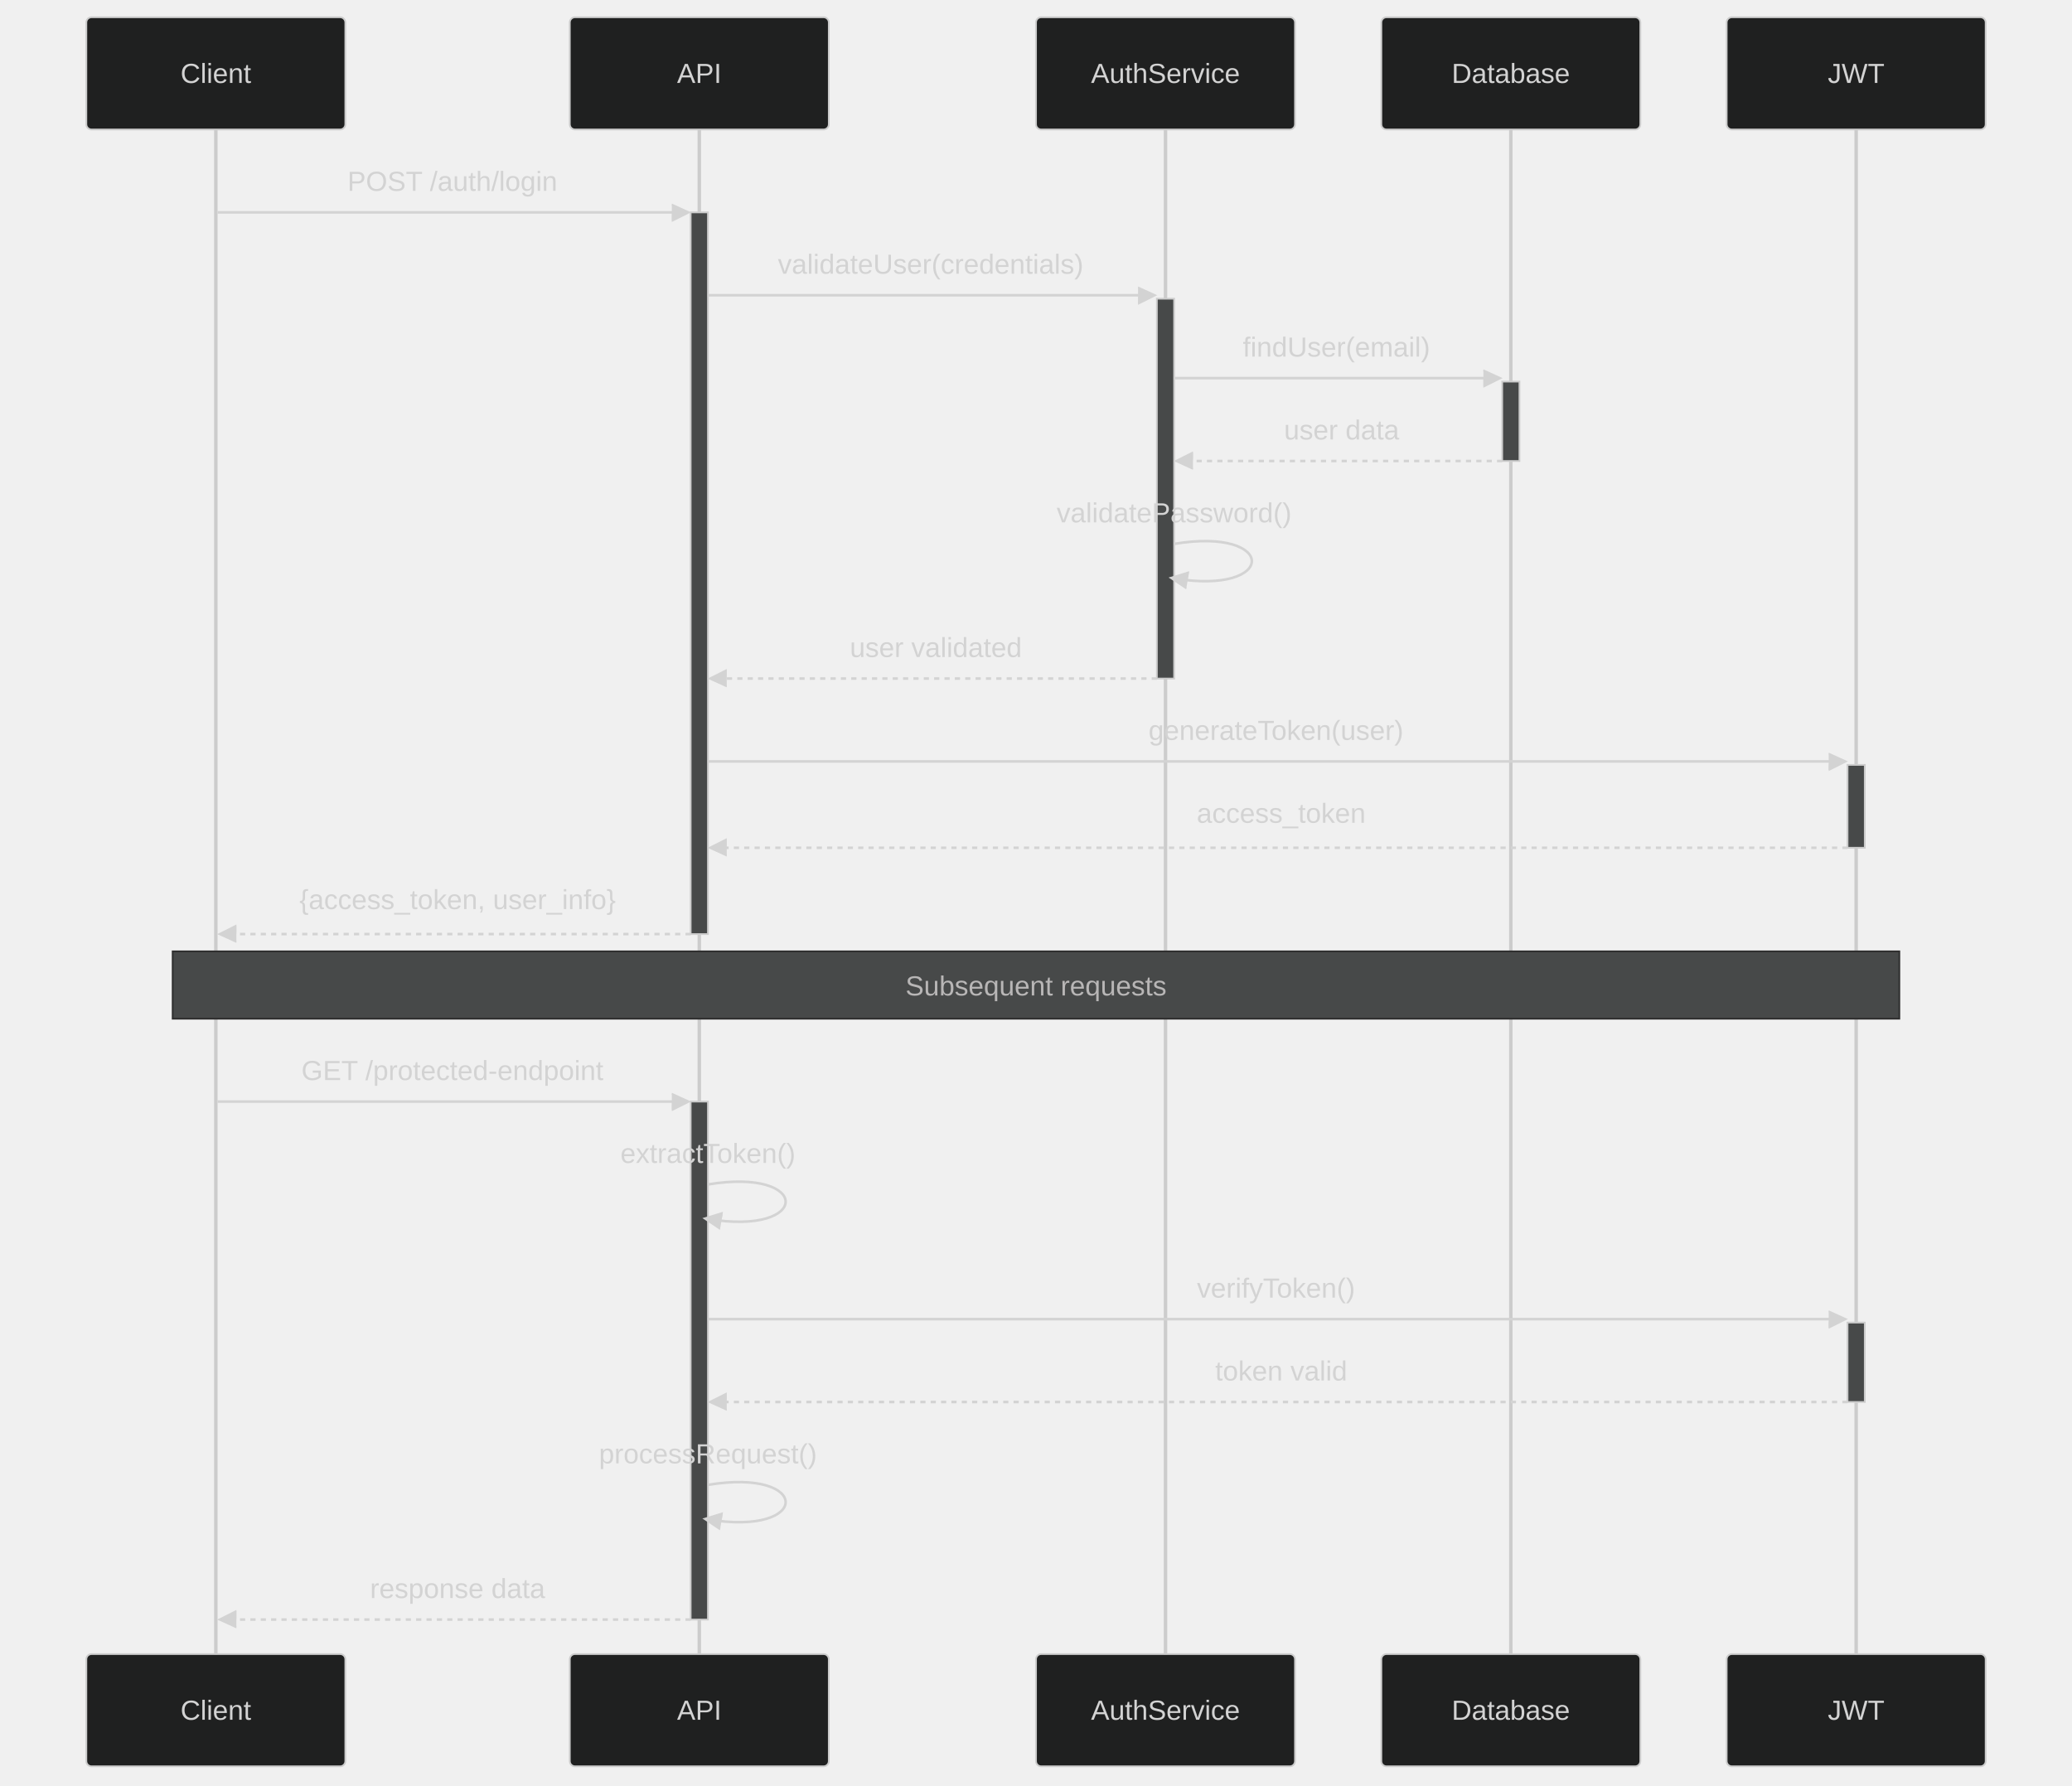
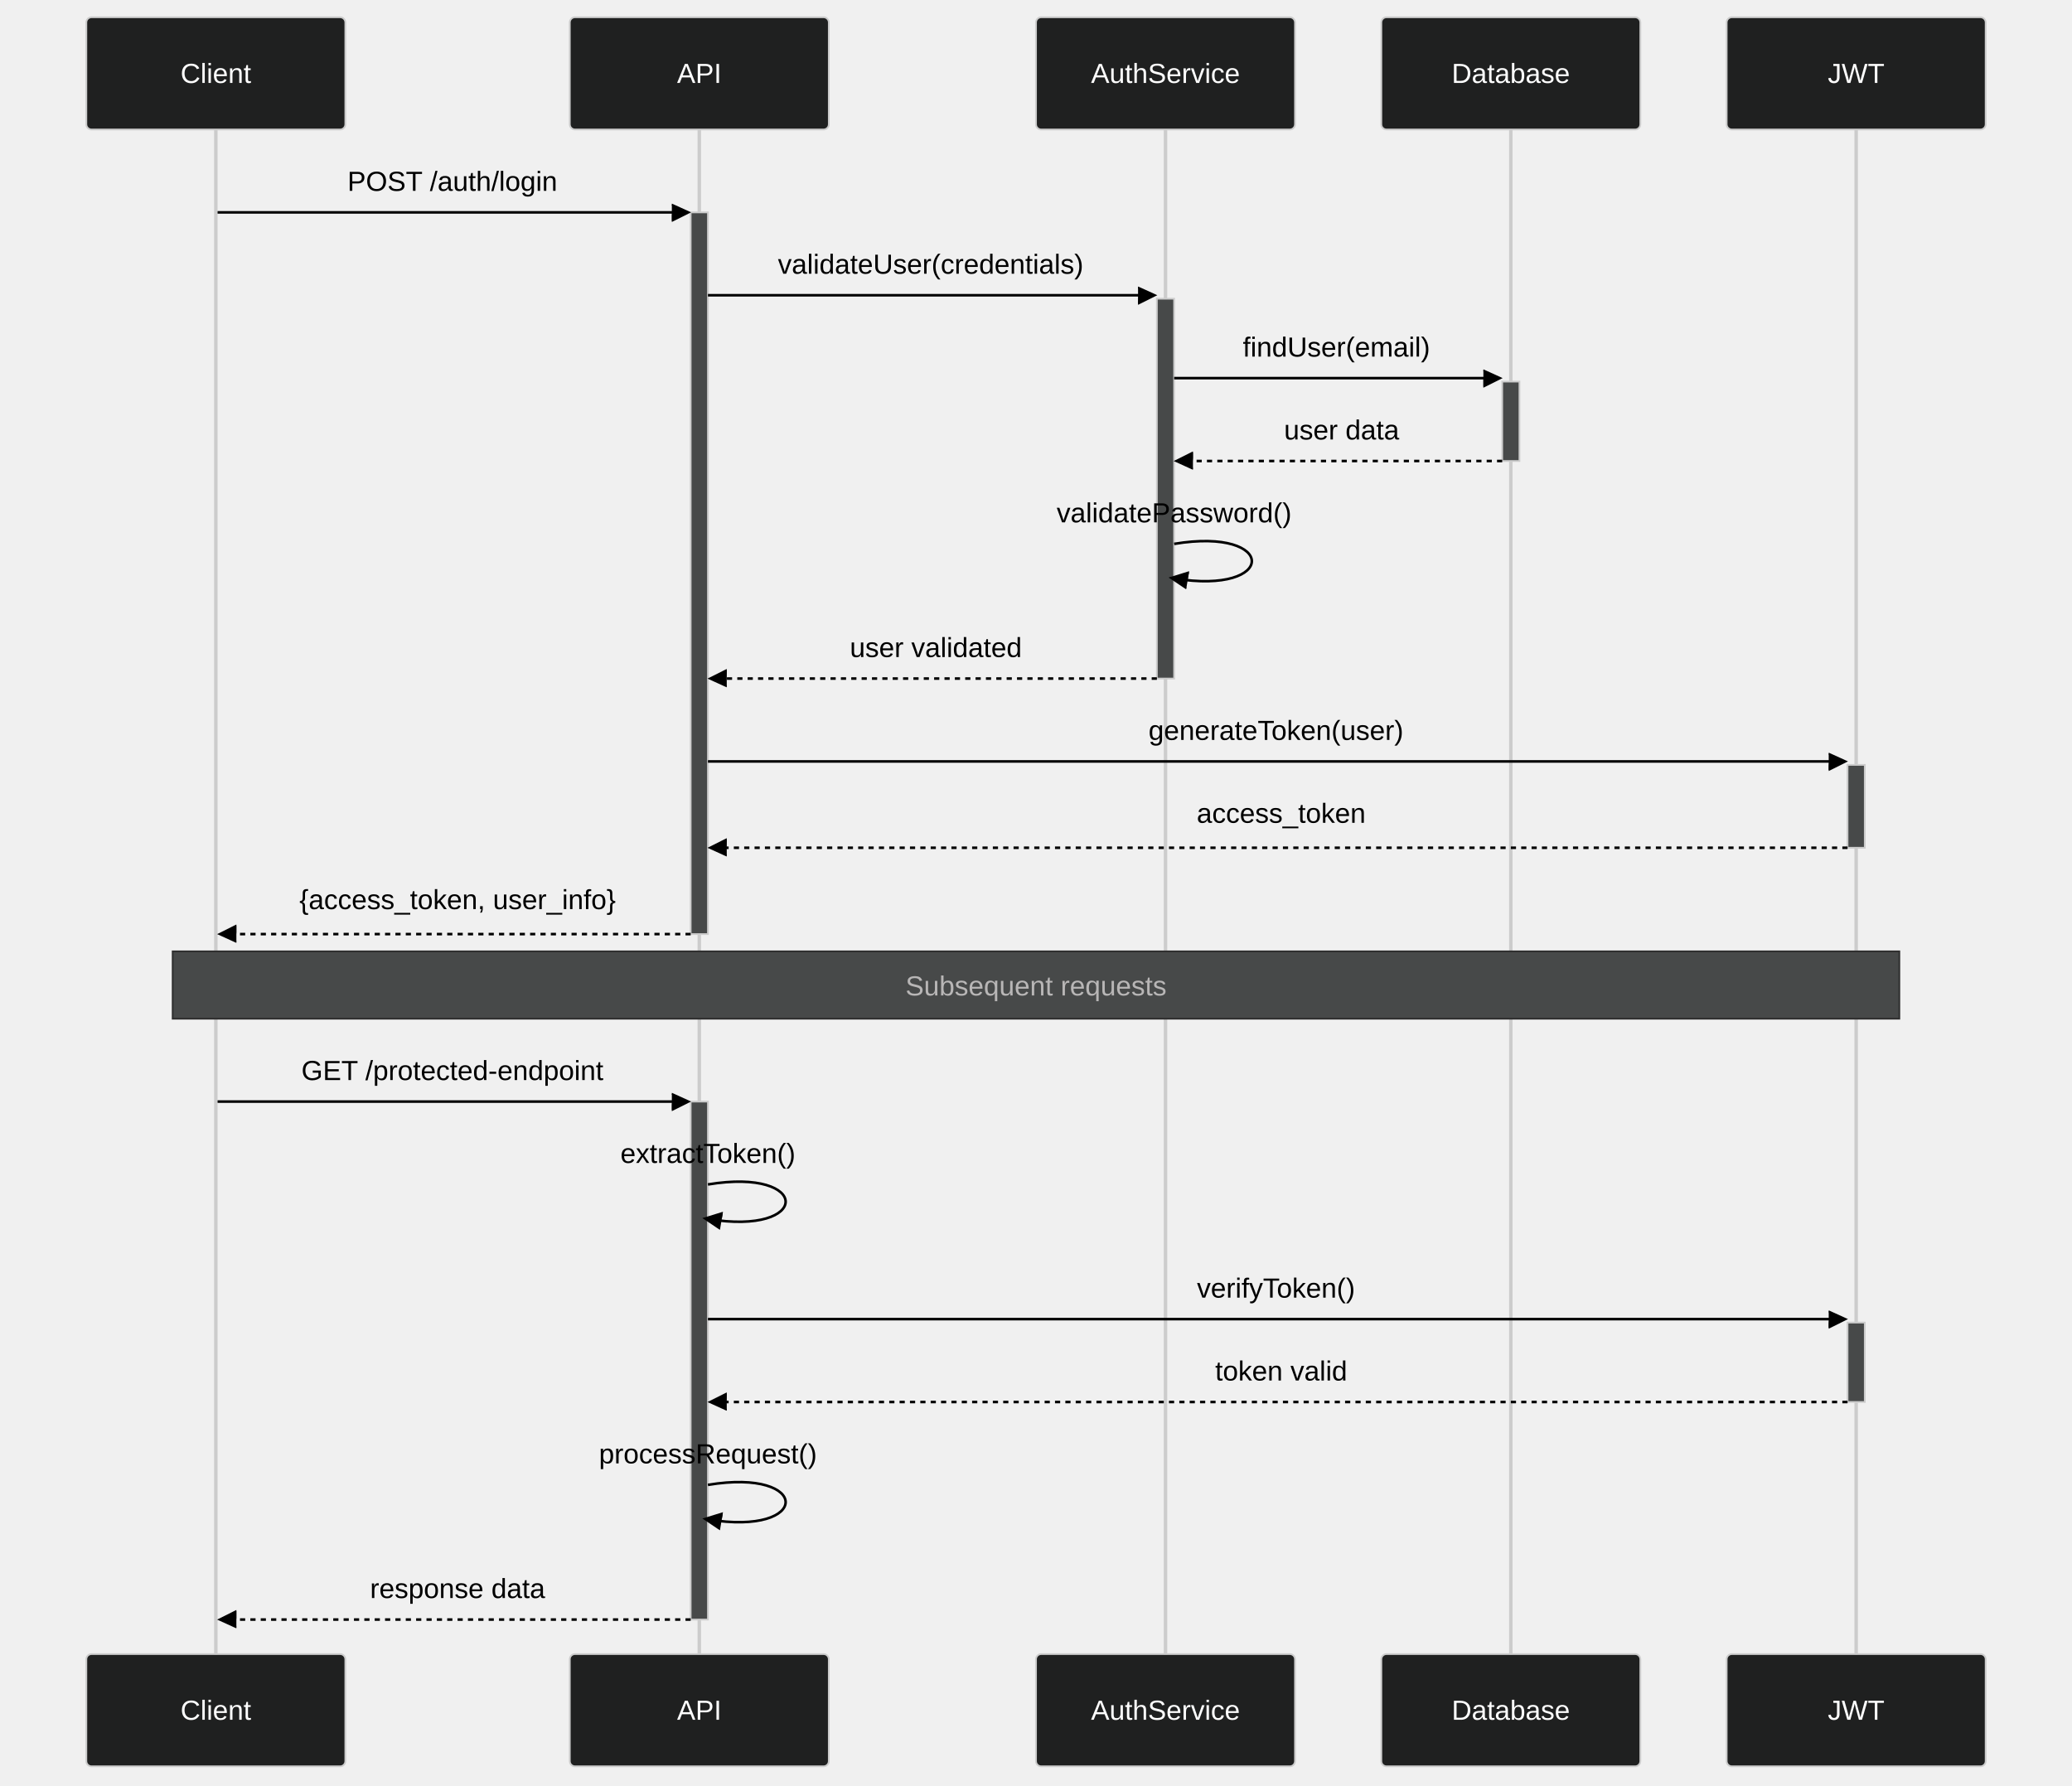
<svg xmlns="http://www.w3.org/2000/svg" aria-roledescription="sequence" role="graphics-document document" viewBox="-50 -10 1200 1034" style="max-width: 1200px; background-color: white;" width="100%" id="my-svg">
  <g>
    <rect class="actor actor-bottom" ry="3" rx="3" name="JWT" height="65" width="150" stroke="#666" fill="#eaeaea" y="948" x="950" />
    <text style="text-anchor: middle; font-size: 16px; font-weight: 400;" class="actor actor-box" alignment-baseline="central" dominant-baseline="central" y="980.5" x="1025">
      <tspan dy="0" x="1025">JWT</tspan>
    </text>
  </g>
  <g>
    <rect class="actor actor-bottom" ry="3" rx="3" name="Database" height="65" width="150" stroke="#666" fill="#eaeaea" y="948" x="750" />
    <text style="text-anchor: middle; font-size: 16px; font-weight: 400;" class="actor actor-box" alignment-baseline="central" dominant-baseline="central" y="980.5" x="825">
      <tspan dy="0" x="825">Database</tspan>
    </text>
  </g>
  <g>
    <rect class="actor actor-bottom" ry="3" rx="3" name="AuthService" height="65" width="150" stroke="#666" fill="#eaeaea" y="948" x="550" />
    <text style="text-anchor: middle; font-size: 16px; font-weight: 400;" class="actor actor-box" alignment-baseline="central" dominant-baseline="central" y="980.5" x="625">
      <tspan dy="0" x="625">AuthService</tspan>
    </text>
  </g>
  <g>
    <rect class="actor actor-bottom" ry="3" rx="3" name="API" height="65" width="150" stroke="#666" fill="#eaeaea" y="948" x="280" />
    <text style="text-anchor: middle; font-size: 16px; font-weight: 400;" class="actor actor-box" alignment-baseline="central" dominant-baseline="central" y="980.5" x="355">
      <tspan dy="0" x="355">API</tspan>
    </text>
  </g>
  <g>
    <rect class="actor actor-bottom" ry="3" rx="3" name="Client" height="65" width="150" stroke="#666" fill="#eaeaea" y="948" x="0" />
    <text style="text-anchor: middle; font-size: 16px; font-weight: 400;" class="actor actor-box" alignment-baseline="central" dominant-baseline="central" y="980.5" x="75">
      <tspan dy="0" x="75">Client</tspan>
    </text>
  </g>
  <g>
    <line name="JWT" stroke="#999" stroke-width="0.5px" class="actor-line 200" y2="948" x2="1025" y1="65" x1="1025" id="actor4" />
    <g id="root-4">
      <rect class="actor actor-top" ry="3" rx="3" name="JWT" height="65" width="150" stroke="#666" fill="#eaeaea" y="0" x="950" />
      <text style="text-anchor: middle; font-size: 16px; font-weight: 400;" class="actor actor-box" alignment-baseline="central" dominant-baseline="central" y="32.5" x="1025">
        <tspan dy="0" x="1025">JWT</tspan>
      </text>
    </g>
  </g>
  <g>
    <line name="Database" stroke="#999" stroke-width="0.5px" class="actor-line 200" y2="948" x2="825" y1="65" x1="825" id="actor3" />
    <g id="root-3">
      <rect class="actor actor-top" ry="3" rx="3" name="Database" height="65" width="150" stroke="#666" fill="#eaeaea" y="0" x="750" />
      <text style="text-anchor: middle; font-size: 16px; font-weight: 400;" class="actor actor-box" alignment-baseline="central" dominant-baseline="central" y="32.5" x="825">
        <tspan dy="0" x="825">Database</tspan>
      </text>
    </g>
  </g>
  <g>
    <line name="AuthService" stroke="#999" stroke-width="0.5px" class="actor-line 200" y2="948" x2="625" y1="65" x1="625" id="actor2" />
    <g id="root-2">
      <rect class="actor actor-top" ry="3" rx="3" name="AuthService" height="65" width="150" stroke="#666" fill="#eaeaea" y="0" x="550" />
      <text style="text-anchor: middle; font-size: 16px; font-weight: 400;" class="actor actor-box" alignment-baseline="central" dominant-baseline="central" y="32.5" x="625">
        <tspan dy="0" x="625">AuthService</tspan>
      </text>
    </g>
  </g>
  <g>
    <line name="API" stroke="#999" stroke-width="0.5px" class="actor-line 200" y2="948" x2="355" y1="65" x1="355" id="actor1" />
    <g id="root-1">
      <rect class="actor actor-top" ry="3" rx="3" name="API" height="65" width="150" stroke="#666" fill="#eaeaea" y="0" x="280" />
      <text style="text-anchor: middle; font-size: 16px; font-weight: 400;" class="actor actor-box" alignment-baseline="central" dominant-baseline="central" y="32.5" x="355">
        <tspan dy="0" x="355">API</tspan>
      </text>
    </g>
  </g>
  <g>
    <line name="Client" stroke="#999" stroke-width="0.5px" class="actor-line 200" y2="948" x2="75" y1="65" x1="75" id="actor0" />
    <g id="root-0">
      <rect class="actor actor-top" ry="3" rx="3" name="Client" height="65" width="150" stroke="#666" fill="#eaeaea" y="0" x="0" />
      <text style="text-anchor: middle; font-size: 16px; font-weight: 400;" class="actor actor-box" alignment-baseline="central" dominant-baseline="central" y="32.5" x="75">
        <tspan dy="0" x="75">Client</tspan>
      </text>
    </g>
  </g>
-   <style>#my-svg{font-family:"trebuchet ms",verdana,arial,sans-serif;font-size:16px;fill:#ccc;}@keyframes edge-animation-frame{from{stroke-dashoffset:0;}}@keyframes dash{to{stroke-dashoffset:0;}}#my-svg .edge-animation-slow{stroke-dasharray:9,5!important;stroke-dashoffset:900;animation:dash 50s linear infinite;stroke-linecap:round;}#my-svg .edge-animation-fast{stroke-dasharray:9,5!important;stroke-dashoffset:900;animation:dash 20s linear infinite;stroke-linecap:round;}#my-svg .error-icon{fill:#a44141;}#my-svg .error-text{fill:#ddd;stroke:#ddd;}#my-svg .edge-thickness-normal{stroke-width:1px;}#my-svg .edge-thickness-thick{stroke-width:3.5px;}#my-svg .edge-pattern-solid{stroke-dasharray:0;}#my-svg .edge-thickness-invisible{stroke-width:0;fill:none;}#my-svg .edge-pattern-dashed{stroke-dasharray:3;}#my-svg .edge-pattern-dotted{stroke-dasharray:2;}#my-svg .marker{fill:lightgrey;stroke:lightgrey;}#my-svg .marker.cross{stroke:lightgrey;}#my-svg svg{font-family:"trebuchet ms",verdana,arial,sans-serif;font-size:16px;}#my-svg p{margin:0;}#my-svg .actor{stroke:#ccc;fill:#1f2020;}#my-svg text.actor&gt;tspan{fill:lightgrey;stroke:none;}#my-svg .actor-line{stroke:#ccc;}#my-svg .innerArc{stroke-width:1.5;stroke-dasharray:none;}#my-svg .messageLine0{stroke-width:1.5;stroke-dasharray:none;stroke:lightgrey;}#my-svg .messageLine1{stroke-width:1.5;stroke-dasharray:2,2;stroke:lightgrey;}#my-svg #arrowhead path{fill:lightgrey;stroke:lightgrey;}#my-svg .sequenceNumber{fill:black;}#my-svg #sequencenumber{fill:lightgrey;}#my-svg #crosshead path{fill:lightgrey;stroke:lightgrey;}#my-svg .messageText{fill:lightgrey;stroke:none;}#my-svg .labelBox{stroke:#ccc;fill:#1f2020;}#my-svg .labelText,#my-svg .labelText&gt;tspan{fill:lightgrey;stroke:none;}#my-svg .loopText,#my-svg .loopText&gt;tspan{fill:lightgrey;stroke:none;}#my-svg .loopLine{stroke-width:2px;stroke-dasharray:2,2;stroke:#ccc;fill:#ccc;}#my-svg .note{stroke:hsl(180, 0%, 18.353%);fill:hsl(180, 1.587%, 28.353%);}#my-svg .noteText,#my-svg .noteText&gt;tspan{fill:rgb(183.848, 181.552, 181.552);stroke:none;}#my-svg .activation0{fill:hsl(180, 1.587%, 28.353%);stroke:#ccc;}#my-svg .activation1{fill:hsl(180, 1.587%, 28.353%);stroke:#ccc;}#my-svg .activation2{fill:hsl(180, 1.587%, 28.353%);stroke:#ccc;}#my-svg .actorPopupMenu{position:absolute;}#my-svg .actorPopupMenuPanel{position:absolute;fill:#1f2020;box-shadow:0px 8px 16px 0px rgba(0,0,0,0.2);filter:drop-shadow(3px 5px 2px rgb(0 0 0 / 0.4));}#my-svg .actor-man line{stroke:#ccc;fill:#1f2020;}#my-svg .actor-man circle,#my-svg line{stroke:#ccc;fill:#1f2020;stroke-width:2px;}#my-svg :root{--mermaid-font-family:"trebuchet ms",verdana,arial,sans-serif;}</style>
+   <style>#my-svg{font-family:"trebuchet ms",verdana,arial,sans-serif;font-size:16px;fill:#ccc;}@keyframes edge-animation-frame{from{stroke-dashoffset:0;}}@keyframes dash{to{stroke-dashoffset:0;}}#my-svg .edge-animation-slow{stroke-dasharray:9,5!important;stroke-dashoffset:900;animation:dash 50s linear infinite;stroke-linecap:round;}#my-svg .edge-animation-fast{stroke-dasharray:9,5!important;stroke-dashoffset:900;animation:dash 20s linear infinite;stroke-linecap:round;}#my-svg .error-icon{fill:#a44141;}#my-svg .error-text{fill:#ddd;stroke:#ddd;}#my-svg .edge-thickness-normal{stroke-width:1px;}#my-svg .edge-thickness-thick{stroke-width:3.5px;}#my-svg .edge-pattern-solid{stroke-dasharray:0;}#my-svg .edge-thickness-invisible{stroke-width:0;fill:none;}#my-svg .edge-pattern-dashed{stroke-dasharray:3;}#my-svg .edge-pattern-dotted{stroke-dasharray:2;}#my-svg .marker{fill:black;stroke:black;}#my-svg .marker.cross{stroke:black;}#my-svg svg{font-family:"trebuchet ms",verdana,arial,sans-serif;font-size:16px;}#my-svg p{margin:0;}#my-svg .actor{stroke:#ccc;fill:#1f2020;}#my-svg text.actor&gt;tspan{fill:white;stroke:none;}#my-svg .actor-line{stroke:#ccc;}#my-svg .innerArc{stroke-width:1.5;stroke-dasharray:none;}#my-svg .messageLine0{stroke-width:1.5;stroke-dasharray:none;stroke:black;}#my-svg .messageLine1{stroke-width:1.5;stroke-dasharray:2,2;stroke:black;}#my-svg #arrowhead path{fill:black;stroke:black;}#my-svg .sequenceNumber{fill:black;}#my-svg #sequencenumber{fill:black;}#my-svg #crosshead path{fill:black;stroke:black;}#my-svg .messageText{fill:black;stroke:none;}#my-svg .labelBox{stroke:#ccc;fill:#1f2020;}#my-svg .labelText,#my-svg .labelText&gt;tspan{fill:black;stroke:none;}#my-svg .loopText,#my-svg .loopText&gt;tspan{fill:black;stroke:none;}#my-svg .loopLine{stroke-width:2px;stroke-dasharray:2,2;stroke:#ccc;fill:#ccc;}#my-svg .note{stroke:hsl(180, 0%, 18.353%);fill:hsl(180, 1.587%, 28.353%);}#my-svg .noteText,#my-svg .noteText&gt;tspan{fill:rgb(183.848, 181.552, 181.552);stroke:none;}#my-svg .activation0{fill:hsl(180, 1.587%, 28.353%);stroke:#ccc;}#my-svg .activation1{fill:hsl(180, 1.587%, 28.353%);stroke:#ccc;}#my-svg .activation2{fill:hsl(180, 1.587%, 28.353%);stroke:#ccc;}#my-svg .actorPopupMenu{position:absolute;}#my-svg .actorPopupMenuPanel{position:absolute;fill:#1f2020;box-shadow:0px 8px 16px 0px rgba(0,0,0,0.2);filter:drop-shadow(3px 5px 2px rgb(0 0 0 / 0.4));}#my-svg .actor-man line{stroke:#ccc;fill:#1f2020;}#my-svg .actor-man circle,#my-svg line{stroke:#ccc;fill:#1f2020;stroke-width:2px;}#my-svg :root{--mermaid-font-family:"trebuchet ms",verdana,arial,sans-serif;}</style>
  <g />
  <defs>
    <symbol height="24" width="24" id="computer">
      <path d="M2 2v13h20v-13h-20zm18 11h-16v-9h16v9zm-10.228 6l.466-1h3.524l.467 1h-4.457zm14.228 3h-24l2-6h2.104l-1.33 4h18.45l-1.297-4h2.073l2 6zm-5-10h-14v-7h14v7z" transform="scale(.5)" />
    </symbol>
  </defs>
  <defs>
    <symbol clip-rule="evenodd" fill-rule="evenodd" id="database">
      <path d="M12.258.001l.256.004.255.005.253.008.251.01.249.012.247.015.246.016.242.019.241.02.239.023.236.024.233.027.231.028.229.031.225.032.223.034.22.036.217.038.214.04.211.041.208.043.205.045.201.046.198.048.194.05.191.051.187.053.183.054.18.056.175.057.172.059.168.06.163.061.16.063.155.064.15.066.074.033.073.033.071.034.07.034.069.035.068.035.067.035.066.035.064.036.064.036.062.036.06.036.06.037.058.037.058.037.055.038.055.038.053.038.052.038.051.039.05.039.048.039.047.039.045.04.044.04.043.04.041.04.04.041.039.041.037.041.036.041.034.041.033.042.032.042.03.042.029.042.027.042.026.043.024.043.023.043.021.043.02.043.018.044.017.043.015.044.013.044.012.044.011.045.009.044.007.045.006.045.004.045.002.045.001.045v17l-.001.045-.002.045-.004.045-.006.045-.007.045-.009.044-.011.045-.012.044-.013.044-.015.044-.017.043-.018.044-.02.043-.021.043-.023.043-.024.043-.026.043-.027.042-.029.042-.03.042-.032.042-.033.042-.034.041-.036.041-.037.041-.039.041-.04.041-.041.04-.043.04-.044.04-.045.04-.047.039-.048.039-.05.039-.051.039-.052.038-.053.038-.055.038-.055.038-.058.037-.058.037-.06.037-.06.036-.062.036-.064.036-.064.036-.066.035-.067.035-.068.035-.069.035-.07.034-.071.034-.073.033-.074.033-.15.066-.155.064-.16.063-.163.061-.168.06-.172.059-.175.057-.18.056-.183.054-.187.053-.191.051-.194.05-.198.048-.201.046-.205.045-.208.043-.211.041-.214.04-.217.038-.22.036-.223.034-.225.032-.229.031-.231.028-.233.027-.236.024-.239.023-.241.02-.242.019-.246.016-.247.015-.249.012-.251.01-.253.008-.255.005-.256.004-.258.001-.258-.001-.256-.004-.255-.005-.253-.008-.251-.01-.249-.012-.247-.015-.245-.016-.243-.019-.241-.02-.238-.023-.236-.024-.234-.027-.231-.028-.228-.031-.226-.032-.223-.034-.22-.036-.217-.038-.214-.04-.211-.041-.208-.043-.204-.045-.201-.046-.198-.048-.195-.05-.19-.051-.187-.053-.184-.054-.179-.056-.176-.057-.172-.059-.167-.06-.164-.061-.159-.063-.155-.064-.151-.066-.074-.033-.072-.033-.072-.034-.07-.034-.069-.035-.068-.035-.067-.035-.066-.035-.064-.036-.063-.036-.062-.036-.061-.036-.06-.037-.058-.037-.057-.037-.056-.038-.055-.038-.053-.038-.052-.038-.051-.039-.049-.039-.049-.039-.046-.039-.046-.04-.044-.04-.043-.04-.041-.04-.04-.041-.039-.041-.037-.041-.036-.041-.034-.041-.033-.042-.032-.042-.03-.042-.029-.042-.027-.042-.026-.043-.024-.043-.023-.043-.021-.043-.02-.043-.018-.044-.017-.043-.015-.044-.013-.044-.012-.044-.011-.045-.009-.044-.007-.045-.006-.045-.004-.045-.002-.045-.001-.045v-17l.001-.045.002-.045.004-.045.006-.045.007-.045.009-.044.011-.045.012-.044.013-.044.015-.044.017-.043.018-.044.02-.043.021-.043.023-.043.024-.043.026-.043.027-.042.029-.042.03-.042.032-.042.033-.042.034-.041.036-.041.037-.041.039-.041.04-.041.041-.04.043-.04.044-.04.046-.04.046-.039.049-.039.049-.039.051-.039.052-.038.053-.038.055-.038.056-.038.057-.037.058-.037.06-.037.061-.036.062-.036.063-.036.064-.036.066-.035.067-.035.068-.035.069-.035.07-.034.072-.034.072-.033.074-.033.151-.066.155-.064.159-.063.164-.061.167-.06.172-.059.176-.057.179-.056.184-.054.187-.053.19-.051.195-.05.198-.048.201-.046.204-.045.208-.043.211-.041.214-.04.217-.038.22-.036.223-.034.226-.032.228-.031.231-.028.234-.027.236-.024.238-.023.241-.02.243-.019.245-.016.247-.015.249-.012.251-.01.253-.008.255-.005.256-.004.258-.001.258.001zm-9.258 20.499v.01l.001.021.003.021.004.022.005.021.006.022.007.022.009.023.01.022.011.023.012.023.013.023.015.023.016.024.017.023.018.024.019.024.021.024.022.025.023.024.024.025.052.049.056.05.061.051.066.051.07.051.075.051.079.052.084.052.088.052.092.052.097.052.102.051.105.052.11.052.114.051.119.051.123.051.127.05.131.05.135.05.139.048.144.049.147.047.152.047.155.047.16.045.163.045.167.043.171.043.176.041.178.041.183.039.187.039.19.037.194.035.197.035.202.033.204.031.209.03.212.029.216.027.219.025.222.024.226.021.23.02.233.018.236.016.24.015.243.012.246.01.249.008.253.005.256.004.259.001.26-.001.257-.004.254-.005.25-.008.247-.011.244-.012.241-.014.237-.016.233-.018.231-.021.226-.021.224-.024.22-.026.216-.027.212-.028.21-.031.205-.031.202-.034.198-.034.194-.036.191-.037.187-.039.183-.04.179-.04.175-.042.172-.043.168-.044.163-.045.16-.046.155-.046.152-.047.148-.048.143-.049.139-.049.136-.05.131-.05.126-.05.123-.051.118-.052.114-.051.11-.052.106-.052.101-.052.096-.052.092-.052.088-.053.083-.051.079-.052.074-.052.07-.051.065-.051.06-.051.056-.05.051-.05.023-.024.023-.025.021-.024.02-.024.019-.024.018-.024.017-.024.015-.023.014-.024.013-.023.012-.023.01-.023.01-.022.008-.022.006-.022.006-.022.004-.022.004-.021.001-.021.001-.021v-4.127l-.077.055-.08.053-.083.054-.085.053-.087.052-.09.052-.093.051-.095.05-.097.05-.1.049-.102.049-.105.048-.106.047-.109.047-.111.046-.114.045-.115.045-.118.044-.12.043-.122.042-.124.042-.126.041-.128.04-.13.04-.132.038-.134.038-.135.037-.138.037-.139.035-.142.035-.143.034-.144.033-.147.032-.148.031-.15.03-.151.03-.153.029-.154.027-.156.027-.158.026-.159.025-.161.024-.162.023-.163.022-.165.021-.166.02-.167.019-.169.018-.169.017-.171.016-.173.015-.173.014-.175.013-.175.012-.177.011-.178.01-.179.008-.179.008-.181.006-.182.005-.182.004-.184.003-.184.002h-.37l-.184-.002-.184-.003-.182-.004-.182-.005-.181-.006-.179-.008-.179-.008-.178-.01-.176-.011-.176-.012-.175-.013-.173-.014-.172-.015-.171-.016-.17-.017-.169-.018-.167-.019-.166-.02-.165-.021-.163-.022-.162-.023-.161-.024-.159-.025-.157-.026-.156-.027-.155-.027-.153-.029-.151-.03-.15-.03-.148-.031-.146-.032-.145-.033-.143-.034-.141-.035-.14-.035-.137-.037-.136-.037-.134-.038-.132-.038-.13-.04-.128-.04-.126-.041-.124-.042-.122-.042-.12-.044-.117-.043-.116-.045-.113-.045-.112-.046-.109-.047-.106-.047-.105-.048-.102-.049-.1-.049-.097-.05-.095-.05-.093-.052-.09-.051-.087-.052-.085-.053-.083-.054-.08-.054-.077-.054v4.127zm0-5.654v.011l.001.021.003.021.004.021.005.022.006.022.007.022.009.022.01.022.011.023.012.023.013.023.015.024.016.023.017.024.018.024.019.024.021.024.022.024.023.025.024.024.052.05.056.05.061.05.066.051.07.051.075.052.079.051.084.052.088.052.092.052.097.052.102.052.105.052.11.051.114.051.119.052.123.05.127.051.131.05.135.049.139.049.144.048.147.048.152.047.155.046.16.045.163.045.167.044.171.042.176.042.178.04.183.04.187.038.19.037.194.036.197.034.202.033.204.032.209.03.212.028.216.027.219.025.222.024.226.022.23.02.233.018.236.016.24.014.243.012.246.01.249.008.253.006.256.003.259.001.26-.001.257-.003.254-.006.25-.008.247-.01.244-.012.241-.015.237-.016.233-.018.231-.02.226-.022.224-.024.22-.025.216-.027.212-.029.21-.03.205-.032.202-.033.198-.035.194-.036.191-.037.187-.039.183-.039.179-.041.175-.042.172-.043.168-.044.163-.045.16-.045.155-.047.152-.047.148-.048.143-.048.139-.05.136-.049.131-.05.126-.051.123-.051.118-.051.114-.052.11-.052.106-.052.101-.052.096-.052.092-.052.088-.052.083-.052.079-.052.074-.051.07-.052.065-.051.06-.05.056-.051.051-.049.023-.025.023-.024.021-.025.02-.024.019-.024.018-.024.017-.024.015-.023.014-.023.013-.024.012-.022.01-.023.01-.023.008-.022.006-.022.006-.022.004-.021.004-.022.001-.021.001-.021v-4.139l-.077.054-.08.054-.083.054-.085.052-.087.053-.09.051-.093.051-.095.051-.097.05-.1.049-.102.049-.105.048-.106.047-.109.047-.111.046-.114.045-.115.044-.118.044-.12.044-.122.042-.124.042-.126.041-.128.04-.13.039-.132.039-.134.038-.135.037-.138.036-.139.036-.142.035-.143.033-.144.033-.147.033-.148.031-.15.03-.151.03-.153.028-.154.028-.156.027-.158.026-.159.025-.161.024-.162.023-.163.022-.165.021-.166.02-.167.019-.169.018-.169.017-.171.016-.173.015-.173.014-.175.013-.175.012-.177.011-.178.009-.179.009-.179.007-.181.007-.182.005-.182.004-.184.003-.184.002h-.37l-.184-.002-.184-.003-.182-.004-.182-.005-.181-.007-.179-.007-.179-.009-.178-.009-.176-.011-.176-.012-.175-.013-.173-.014-.172-.015-.171-.016-.17-.017-.169-.018-.167-.019-.166-.02-.165-.021-.163-.022-.162-.023-.161-.024-.159-.025-.157-.026-.156-.027-.155-.028-.153-.028-.151-.03-.15-.03-.148-.031-.146-.033-.145-.033-.143-.033-.141-.035-.14-.036-.137-.036-.136-.037-.134-.038-.132-.039-.13-.039-.128-.04-.126-.041-.124-.042-.122-.043-.12-.043-.117-.044-.116-.044-.113-.046-.112-.046-.109-.046-.106-.047-.105-.048-.102-.049-.1-.049-.097-.05-.095-.051-.093-.051-.09-.051-.087-.053-.085-.052-.083-.054-.08-.054-.077-.054v4.139zm0-5.666v.011l.001.02.003.022.004.021.005.022.006.021.007.022.009.023.01.022.011.023.012.023.013.023.015.023.016.024.017.024.018.023.019.024.021.025.022.024.023.024.024.025.052.05.056.05.061.05.066.051.07.051.075.052.079.051.084.052.088.052.092.052.097.052.102.052.105.051.11.052.114.051.119.051.123.051.127.05.131.05.135.05.139.049.144.048.147.048.152.047.155.046.16.045.163.045.167.043.171.043.176.042.178.04.183.04.187.038.19.037.194.036.197.034.202.033.204.032.209.03.212.028.216.027.219.025.222.024.226.021.23.02.233.018.236.017.24.014.243.012.246.01.249.008.253.006.256.003.259.001.26-.001.257-.003.254-.006.25-.008.247-.01.244-.013.241-.014.237-.016.233-.018.231-.02.226-.022.224-.024.22-.025.216-.027.212-.029.21-.03.205-.032.202-.033.198-.035.194-.036.191-.037.187-.039.183-.039.179-.041.175-.042.172-.043.168-.044.163-.045.16-.045.155-.047.152-.047.148-.048.143-.049.139-.049.136-.049.131-.051.126-.05.123-.051.118-.052.114-.051.11-.052.106-.052.101-.052.096-.052.092-.052.088-.052.083-.052.079-.052.074-.052.07-.051.065-.051.06-.051.056-.05.051-.049.023-.025.023-.025.021-.024.02-.024.019-.024.018-.024.017-.024.015-.023.014-.024.013-.023.012-.023.01-.022.01-.023.008-.022.006-.022.006-.022.004-.022.004-.021.001-.021.001-.021v-4.153l-.077.054-.08.054-.083.053-.085.053-.087.053-.09.051-.093.051-.095.051-.097.05-.1.049-.102.048-.105.048-.106.048-.109.046-.111.046-.114.046-.115.044-.118.044-.12.043-.122.043-.124.042-.126.041-.128.04-.13.039-.132.039-.134.038-.135.037-.138.036-.139.036-.142.034-.143.034-.144.033-.147.032-.148.032-.15.03-.151.03-.153.028-.154.028-.156.027-.158.026-.159.024-.161.024-.162.023-.163.023-.165.021-.166.02-.167.019-.169.018-.169.017-.171.016-.173.015-.173.014-.175.013-.175.012-.177.01-.178.01-.179.009-.179.007-.181.006-.182.006-.182.004-.184.003-.184.001-.185.001-.185-.001-.184-.001-.184-.003-.182-.004-.182-.006-.181-.006-.179-.007-.179-.009-.178-.01-.176-.01-.176-.012-.175-.013-.173-.014-.172-.015-.171-.016-.17-.017-.169-.018-.167-.019-.166-.02-.165-.021-.163-.023-.162-.023-.161-.024-.159-.024-.157-.026-.156-.027-.155-.028-.153-.028-.151-.03-.15-.03-.148-.032-.146-.032-.145-.033-.143-.034-.141-.034-.14-.036-.137-.036-.136-.037-.134-.038-.132-.039-.13-.039-.128-.041-.126-.041-.124-.041-.122-.043-.12-.043-.117-.044-.116-.044-.113-.046-.112-.046-.109-.046-.106-.048-.105-.048-.102-.048-.1-.05-.097-.049-.095-.051-.093-.051-.09-.052-.087-.052-.085-.053-.083-.053-.08-.054-.077-.054v4.153zm8.74-8.179l-.257.004-.254.005-.25.008-.247.011-.244.012-.241.014-.237.016-.233.018-.231.021-.226.022-.224.023-.22.026-.216.027-.212.028-.21.031-.205.032-.202.033-.198.034-.194.036-.191.038-.187.038-.183.04-.179.041-.175.042-.172.043-.168.043-.163.045-.16.046-.155.046-.152.048-.148.048-.143.048-.139.049-.136.05-.131.05-.126.051-.123.051-.118.051-.114.052-.11.052-.106.052-.101.052-.096.052-.092.052-.088.052-.083.052-.079.052-.074.051-.07.052-.065.051-.06.05-.056.05-.051.05-.023.025-.023.024-.021.024-.02.025-.019.024-.018.024-.017.023-.015.024-.014.023-.013.023-.012.023-.01.023-.01.022-.008.022-.006.023-.006.021-.004.022-.004.021-.001.021-.001.021.001.021.001.021.004.021.004.022.006.021.006.023.008.022.01.022.01.023.012.023.013.023.014.023.015.024.017.023.018.024.019.024.02.025.021.024.023.024.023.025.051.05.056.05.06.05.065.051.07.052.074.051.079.052.083.052.088.052.092.052.096.052.101.052.106.052.11.052.114.052.118.051.123.051.126.051.131.05.136.05.139.049.143.048.148.048.152.048.155.046.16.046.163.045.168.043.172.043.175.042.179.041.183.04.187.038.191.038.194.036.198.034.202.033.205.032.21.031.212.028.216.027.22.026.224.023.226.022.231.021.233.018.237.016.241.014.244.012.247.011.25.008.254.005.257.004.26.001.26-.001.257-.004.254-.005.25-.008.247-.011.244-.012.241-.014.237-.016.233-.018.231-.021.226-.022.224-.023.22-.026.216-.027.212-.028.21-.031.205-.032.202-.033.198-.034.194-.036.191-.038.187-.038.183-.04.179-.041.175-.042.172-.043.168-.043.163-.045.16-.046.155-.046.152-.048.148-.048.143-.048.139-.049.136-.05.131-.05.126-.051.123-.051.118-.051.114-.052.11-.052.106-.052.101-.052.096-.052.092-.052.088-.052.083-.052.079-.052.074-.051.07-.052.065-.051.06-.05.056-.05.051-.05.023-.025.023-.024.021-.024.02-.025.019-.024.018-.024.017-.023.015-.024.014-.023.013-.023.012-.023.01-.023.01-.022.008-.022.006-.023.006-.021.004-.022.004-.021.001-.021.001-.021-.001-.021-.001-.021-.004-.021-.004-.022-.006-.021-.006-.023-.008-.022-.01-.022-.01-.023-.012-.023-.013-.023-.014-.023-.015-.024-.017-.023-.018-.024-.019-.024-.02-.025-.021-.024-.023-.024-.023-.025-.051-.05-.056-.05-.06-.05-.065-.051-.07-.052-.074-.051-.079-.052-.083-.052-.088-.052-.092-.052-.096-.052-.101-.052-.106-.052-.11-.052-.114-.052-.118-.051-.123-.051-.126-.051-.131-.05-.136-.05-.139-.049-.143-.048-.148-.048-.152-.048-.155-.046-.16-.046-.163-.045-.168-.043-.172-.043-.175-.042-.179-.041-.183-.04-.187-.038-.191-.038-.194-.036-.198-.034-.202-.033-.205-.032-.21-.031-.212-.028-.216-.027-.22-.026-.224-.023-.226-.022-.231-.021-.233-.018-.237-.016-.241-.014-.244-.012-.247-.011-.25-.008-.254-.005-.257-.004-.26-.001-.26.001z" transform="scale(.5)" />
    </symbol>
  </defs>
  <defs>
    <symbol height="24" width="24" id="clock">
      <path d="M12 2c5.514 0 10 4.486 10 10s-4.486 10-10 10-10-4.486-10-10 4.486-10 10-10zm0-2c-6.627 0-12 5.373-12 12s5.373 12 12 12 12-5.373 12-12-5.373-12-12-12zm5.848 12.459c.202.038.202.333.001.372-1.907.361-6.045 1.111-6.547 1.111-.719 0-1.301-.582-1.301-1.301 0-.512.77-5.447 1.125-7.445.034-.192.312-.181.343.014l.985 6.238 5.394 1.011z" transform="scale(.5)" />
    </symbol>
  </defs>
  <defs>
    <marker orient="auto-start-reverse" markerHeight="12" markerWidth="12" markerUnits="userSpaceOnUse" refY="5" refX="7.9" id="arrowhead">
      <path d="M -1 0 L 10 5 L 0 10 z" />
    </marker>
  </defs>
  <defs>
    <marker refY="4.5" refX="4" orient="auto" markerHeight="8" markerWidth="15" id="crosshead">
      <path style="stroke-dasharray: 0, 0;" d="M 1,2 L 6,7 M 6,2 L 1,7" stroke-width="1pt" stroke="#000000" fill="none" />
    </marker>
  </defs>
  <defs>
    <marker orient="auto" markerHeight="28" markerWidth="20" refY="7" refX="15.5" id="filled-head">
      <path d="M 18,7 L9,13 L14,7 L9,1 Z" />
    </marker>
  </defs>
  <defs>
    <marker orient="auto" markerHeight="40" markerWidth="60" refY="15" refX="15" id="sequencenumber">
      <circle r="6" cy="15" cx="15" />
    </marker>
  </defs>
  <g>
    <rect class="activation0" height="418" width="10" stroke="#666" fill="#EDF2AE" y="113" x="350" />
  </g>
  <g>
    <rect class="activation0" height="220" width="10" stroke="#666" fill="#EDF2AE" y="163" x="620" />
  </g>
  <g>
    <rect class="activation0" height="46" width="10" stroke="#666" fill="#EDF2AE" y="211" x="820" />
  </g>
  <g>
    <rect class="activation0" height="48" width="10" stroke="#666" fill="#EDF2AE" y="433" x="1020" />
  </g>
  <g>
    <rect class="note" height="39" width="1000" stroke="#666" fill="#EDF2AE" y="541" x="50" />
    <text style="font-size: 16px; font-weight: 400;" dy="1em" class="noteText" alignment-baseline="middle" dominant-baseline="middle" text-anchor="middle" y="546" x="550">
      <tspan x="550">Subsequent requests</tspan>
    </text>
  </g>
  <g>
    <rect class="activation0" height="300" width="10" stroke="#666" fill="#EDF2AE" y="628" x="350" />
  </g>
  <g>
    <rect class="activation0" height="46" width="10" stroke="#666" fill="#EDF2AE" y="756" x="1020" />
  </g>
  <text style="font-size: 16px; font-weight: 400;" dy="1em" class="messageText" alignment-baseline="middle" dominant-baseline="middle" text-anchor="middle" y="80" x="212">POST /auth/login</text>
-   <line style="fill: none;" marker-end="url(#arrowhead)" stroke="none" stroke-width="2" class="messageLine0" y2="113" x2="347" y1="113" x1="76" />
+   <line style="fill: none;" marker-end="url(#arrowhead)" stroke="black" stroke-width="2" class="messageLine0" y2="113" x2="347" y1="113" x1="76" />
  <text style="font-size: 16px; font-weight: 400;" dy="1em" class="messageText" alignment-baseline="middle" dominant-baseline="middle" text-anchor="middle" y="128" x="489">validateUser(credentials)</text>
-   <line style="fill: none;" marker-end="url(#arrowhead)" stroke="none" stroke-width="2" class="messageLine0" y2="161" x2="617" y1="161" x1="360" />
+   <line style="fill: none;" marker-end="url(#arrowhead)" stroke="black" stroke-width="2" class="messageLine0" y2="161" x2="617" y1="161" x1="360" />
  <text style="font-size: 16px; font-weight: 400;" dy="1em" class="messageText" alignment-baseline="middle" dominant-baseline="middle" text-anchor="middle" y="176" x="724">findUser(email)</text>
-   <line style="fill: none;" marker-end="url(#arrowhead)" stroke="none" stroke-width="2" class="messageLine0" y2="209" x2="817" y1="209" x1="630" />
+   <line style="fill: none;" marker-end="url(#arrowhead)" stroke="black" stroke-width="2" class="messageLine0" y2="209" x2="817" y1="209" x1="630" />
  <text style="font-size: 16px; font-weight: 400;" dy="1em" class="messageText" alignment-baseline="middle" dominant-baseline="middle" text-anchor="middle" y="224" x="727">user data</text>
-   <line style="stroke-dasharray: 3, 3; fill: none;" marker-end="url(#arrowhead)" stroke="none" stroke-width="2" class="messageLine1" y2="257" x2="633" y1="257" x1="820" />
+   <line style="stroke-dasharray: 3, 3; fill: none;" marker-end="url(#arrowhead)" stroke="black" stroke-width="2" class="messageLine1" y2="257" x2="633" y1="257" x1="820" />
  <text style="font-size: 16px; font-weight: 400;" dy="1em" class="messageText" alignment-baseline="middle" dominant-baseline="middle" text-anchor="middle" y="272" x="630">validatePassword()</text>
-   <path style="fill: none;" marker-end="url(#arrowhead)" stroke="none" stroke-width="2" class="messageLine0" d="M 630,305 C 690,295 690,335 630,325" />
+   <path style="fill: none;" marker-end="url(#arrowhead)" stroke="black" stroke-width="2" class="messageLine0" d="M 630,305 C 690,295 690,335 630,325" />
  <text style="font-size: 16px; font-weight: 400;" dy="1em" class="messageText" alignment-baseline="middle" dominant-baseline="middle" text-anchor="middle" y="350" x="492">user validated</text>
-   <line style="stroke-dasharray: 3, 3; fill: none;" marker-end="url(#arrowhead)" stroke="none" stroke-width="2" class="messageLine1" y2="383" x2="363" y1="383" x1="620" />
+   <line style="stroke-dasharray: 3, 3; fill: none;" marker-end="url(#arrowhead)" stroke="black" stroke-width="2" class="messageLine1" y2="383" x2="363" y1="383" x1="620" />
  <text style="font-size: 16px; font-weight: 400;" dy="1em" class="messageText" alignment-baseline="middle" dominant-baseline="middle" text-anchor="middle" y="398" x="689">generateToken(user)</text>
-   <line style="fill: none;" marker-end="url(#arrowhead)" stroke="none" stroke-width="2" class="messageLine0" y2="431" x2="1017" y1="431" x1="360" />
+   <line style="fill: none;" marker-end="url(#arrowhead)" stroke="black" stroke-width="2" class="messageLine0" y2="431" x2="1017" y1="431" x1="360" />
  <text style="font-size: 16px; font-weight: 400;" dy="1em" class="messageText" alignment-baseline="middle" dominant-baseline="middle" text-anchor="middle" y="446" x="692">access_token</text>
-   <line style="stroke-dasharray: 3, 3; fill: none;" marker-end="url(#arrowhead)" stroke="none" stroke-width="2" class="messageLine1" y2="481" x2="363" y1="481" x1="1020" />
+   <line style="stroke-dasharray: 3, 3; fill: none;" marker-end="url(#arrowhead)" stroke="black" stroke-width="2" class="messageLine1" y2="481" x2="363" y1="481" x1="1020" />
  <text style="font-size: 16px; font-weight: 400;" dy="1em" class="messageText" alignment-baseline="middle" dominant-baseline="middle" text-anchor="middle" y="496" x="215">{access_token, user_info}</text>
-   <line style="stroke-dasharray: 3, 3; fill: none;" marker-end="url(#arrowhead)" stroke="none" stroke-width="2" class="messageLine1" y2="531" x2="79" y1="531" x1="350" />
+   <line style="stroke-dasharray: 3, 3; fill: none;" marker-end="url(#arrowhead)" stroke="black" stroke-width="2" class="messageLine1" y2="531" x2="79" y1="531" x1="350" />
  <text style="font-size: 16px; font-weight: 400;" dy="1em" class="messageText" alignment-baseline="middle" dominant-baseline="middle" text-anchor="middle" y="595" x="212">GET /protected-endpoint</text>
-   <line style="fill: none;" marker-end="url(#arrowhead)" stroke="none" stroke-width="2" class="messageLine0" y2="628" x2="347" y1="628" x1="76" />
+   <line style="fill: none;" marker-end="url(#arrowhead)" stroke="black" stroke-width="2" class="messageLine0" y2="628" x2="347" y1="628" x1="76" />
  <text style="font-size: 16px; font-weight: 400;" dy="1em" class="messageText" alignment-baseline="middle" dominant-baseline="middle" text-anchor="middle" y="643" x="360">extractToken()</text>
-   <path style="fill: none;" marker-end="url(#arrowhead)" stroke="none" stroke-width="2" class="messageLine0" d="M 360,676 C 420,666 420,706 360,696" />
+   <path style="fill: none;" marker-end="url(#arrowhead)" stroke="black" stroke-width="2" class="messageLine0" d="M 360,676 C 420,666 420,706 360,696" />
  <text style="font-size: 16px; font-weight: 400;" dy="1em" class="messageText" alignment-baseline="middle" dominant-baseline="middle" text-anchor="middle" y="721" x="689">verifyToken()</text>
-   <line style="fill: none;" marker-end="url(#arrowhead)" stroke="none" stroke-width="2" class="messageLine0" y2="754" x2="1017" y1="754" x1="360" />
+   <line style="fill: none;" marker-end="url(#arrowhead)" stroke="black" stroke-width="2" class="messageLine0" y2="754" x2="1017" y1="754" x1="360" />
  <text style="font-size: 16px; font-weight: 400;" dy="1em" class="messageText" alignment-baseline="middle" dominant-baseline="middle" text-anchor="middle" y="769" x="692">token valid</text>
-   <line style="stroke-dasharray: 3, 3; fill: none;" marker-end="url(#arrowhead)" stroke="none" stroke-width="2" class="messageLine1" y2="802" x2="363" y1="802" x1="1020" />
+   <line style="stroke-dasharray: 3, 3; fill: none;" marker-end="url(#arrowhead)" stroke="black" stroke-width="2" class="messageLine1" y2="802" x2="363" y1="802" x1="1020" />
  <text style="font-size: 16px; font-weight: 400;" dy="1em" class="messageText" alignment-baseline="middle" dominant-baseline="middle" text-anchor="middle" y="817" x="360">processRequest()</text>
-   <path style="fill: none;" marker-end="url(#arrowhead)" stroke="none" stroke-width="2" class="messageLine0" d="M 360,850 C 420,840 420,880 360,870" />
+   <path style="fill: none;" marker-end="url(#arrowhead)" stroke="black" stroke-width="2" class="messageLine0" d="M 360,850 C 420,840 420,880 360,870" />
  <text style="font-size: 16px; font-weight: 400;" dy="1em" class="messageText" alignment-baseline="middle" dominant-baseline="middle" text-anchor="middle" y="895" x="215">response data</text>
-   <line style="stroke-dasharray: 3, 3; fill: none;" marker-end="url(#arrowhead)" stroke="none" stroke-width="2" class="messageLine1" y2="928" x2="79" y1="928" x1="350" />
+   <line style="stroke-dasharray: 3, 3; fill: none;" marker-end="url(#arrowhead)" stroke="black" stroke-width="2" class="messageLine1" y2="928" x2="79" y1="928" x1="350" />
</svg>
